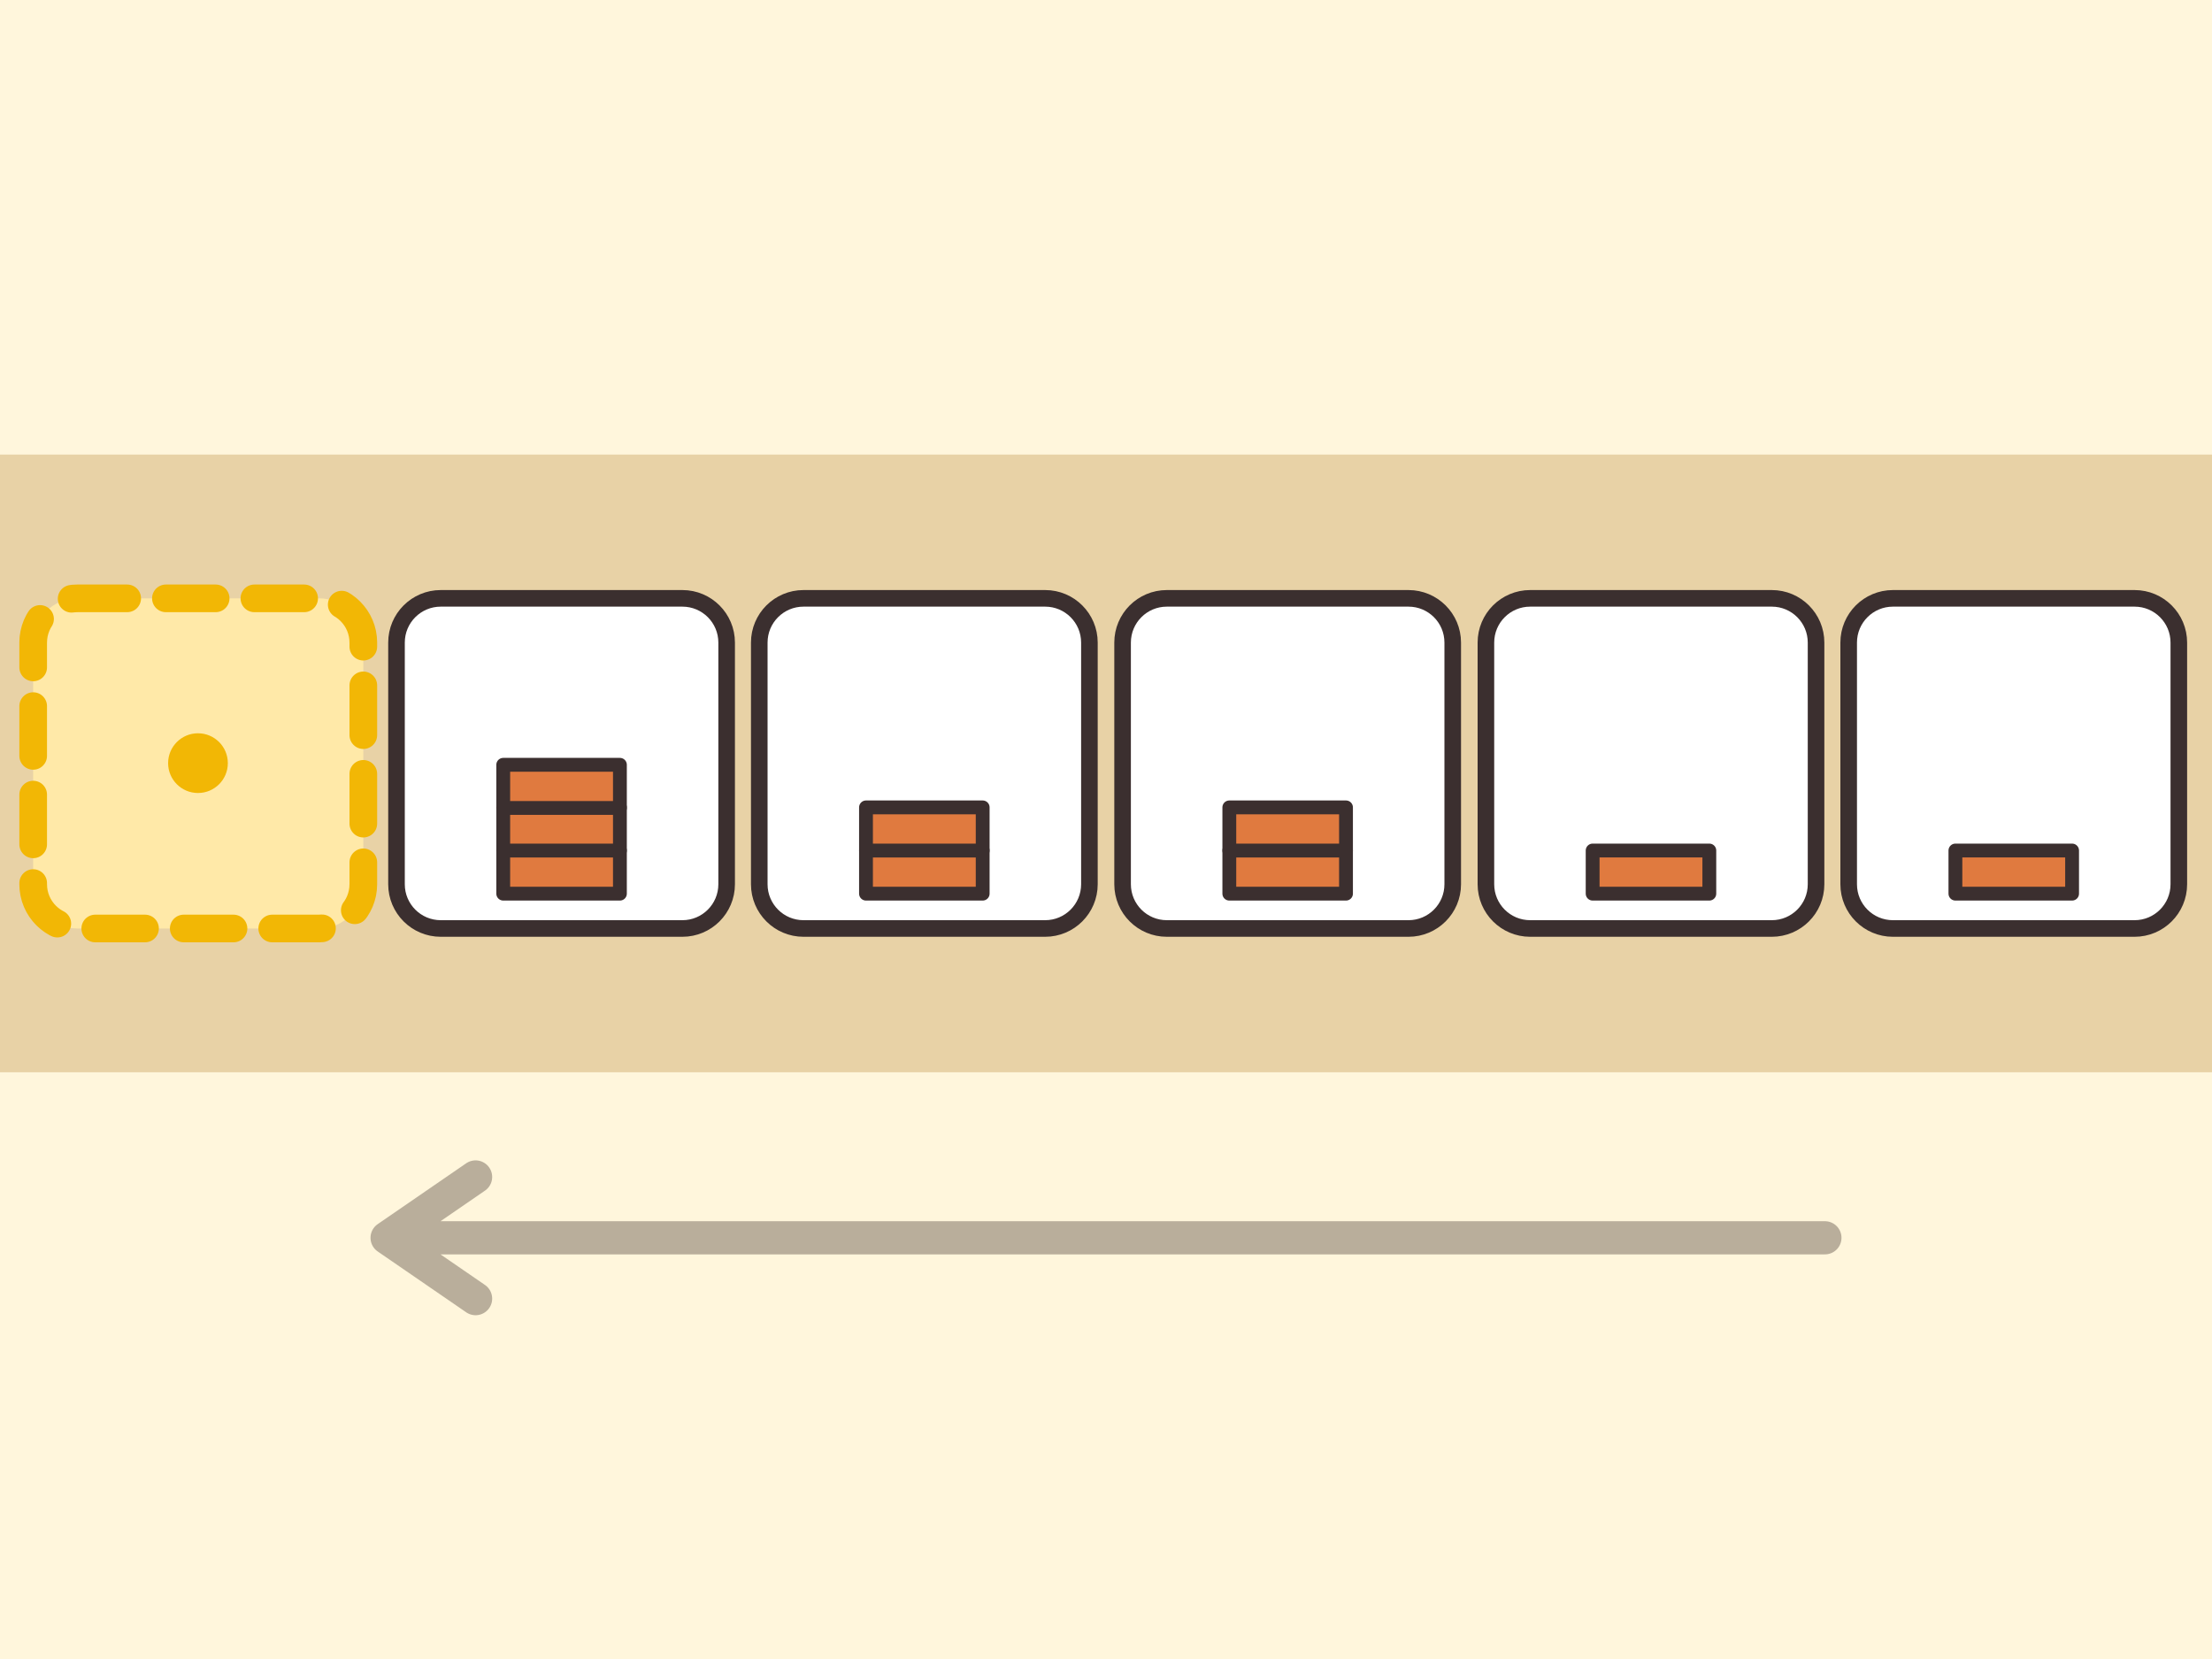
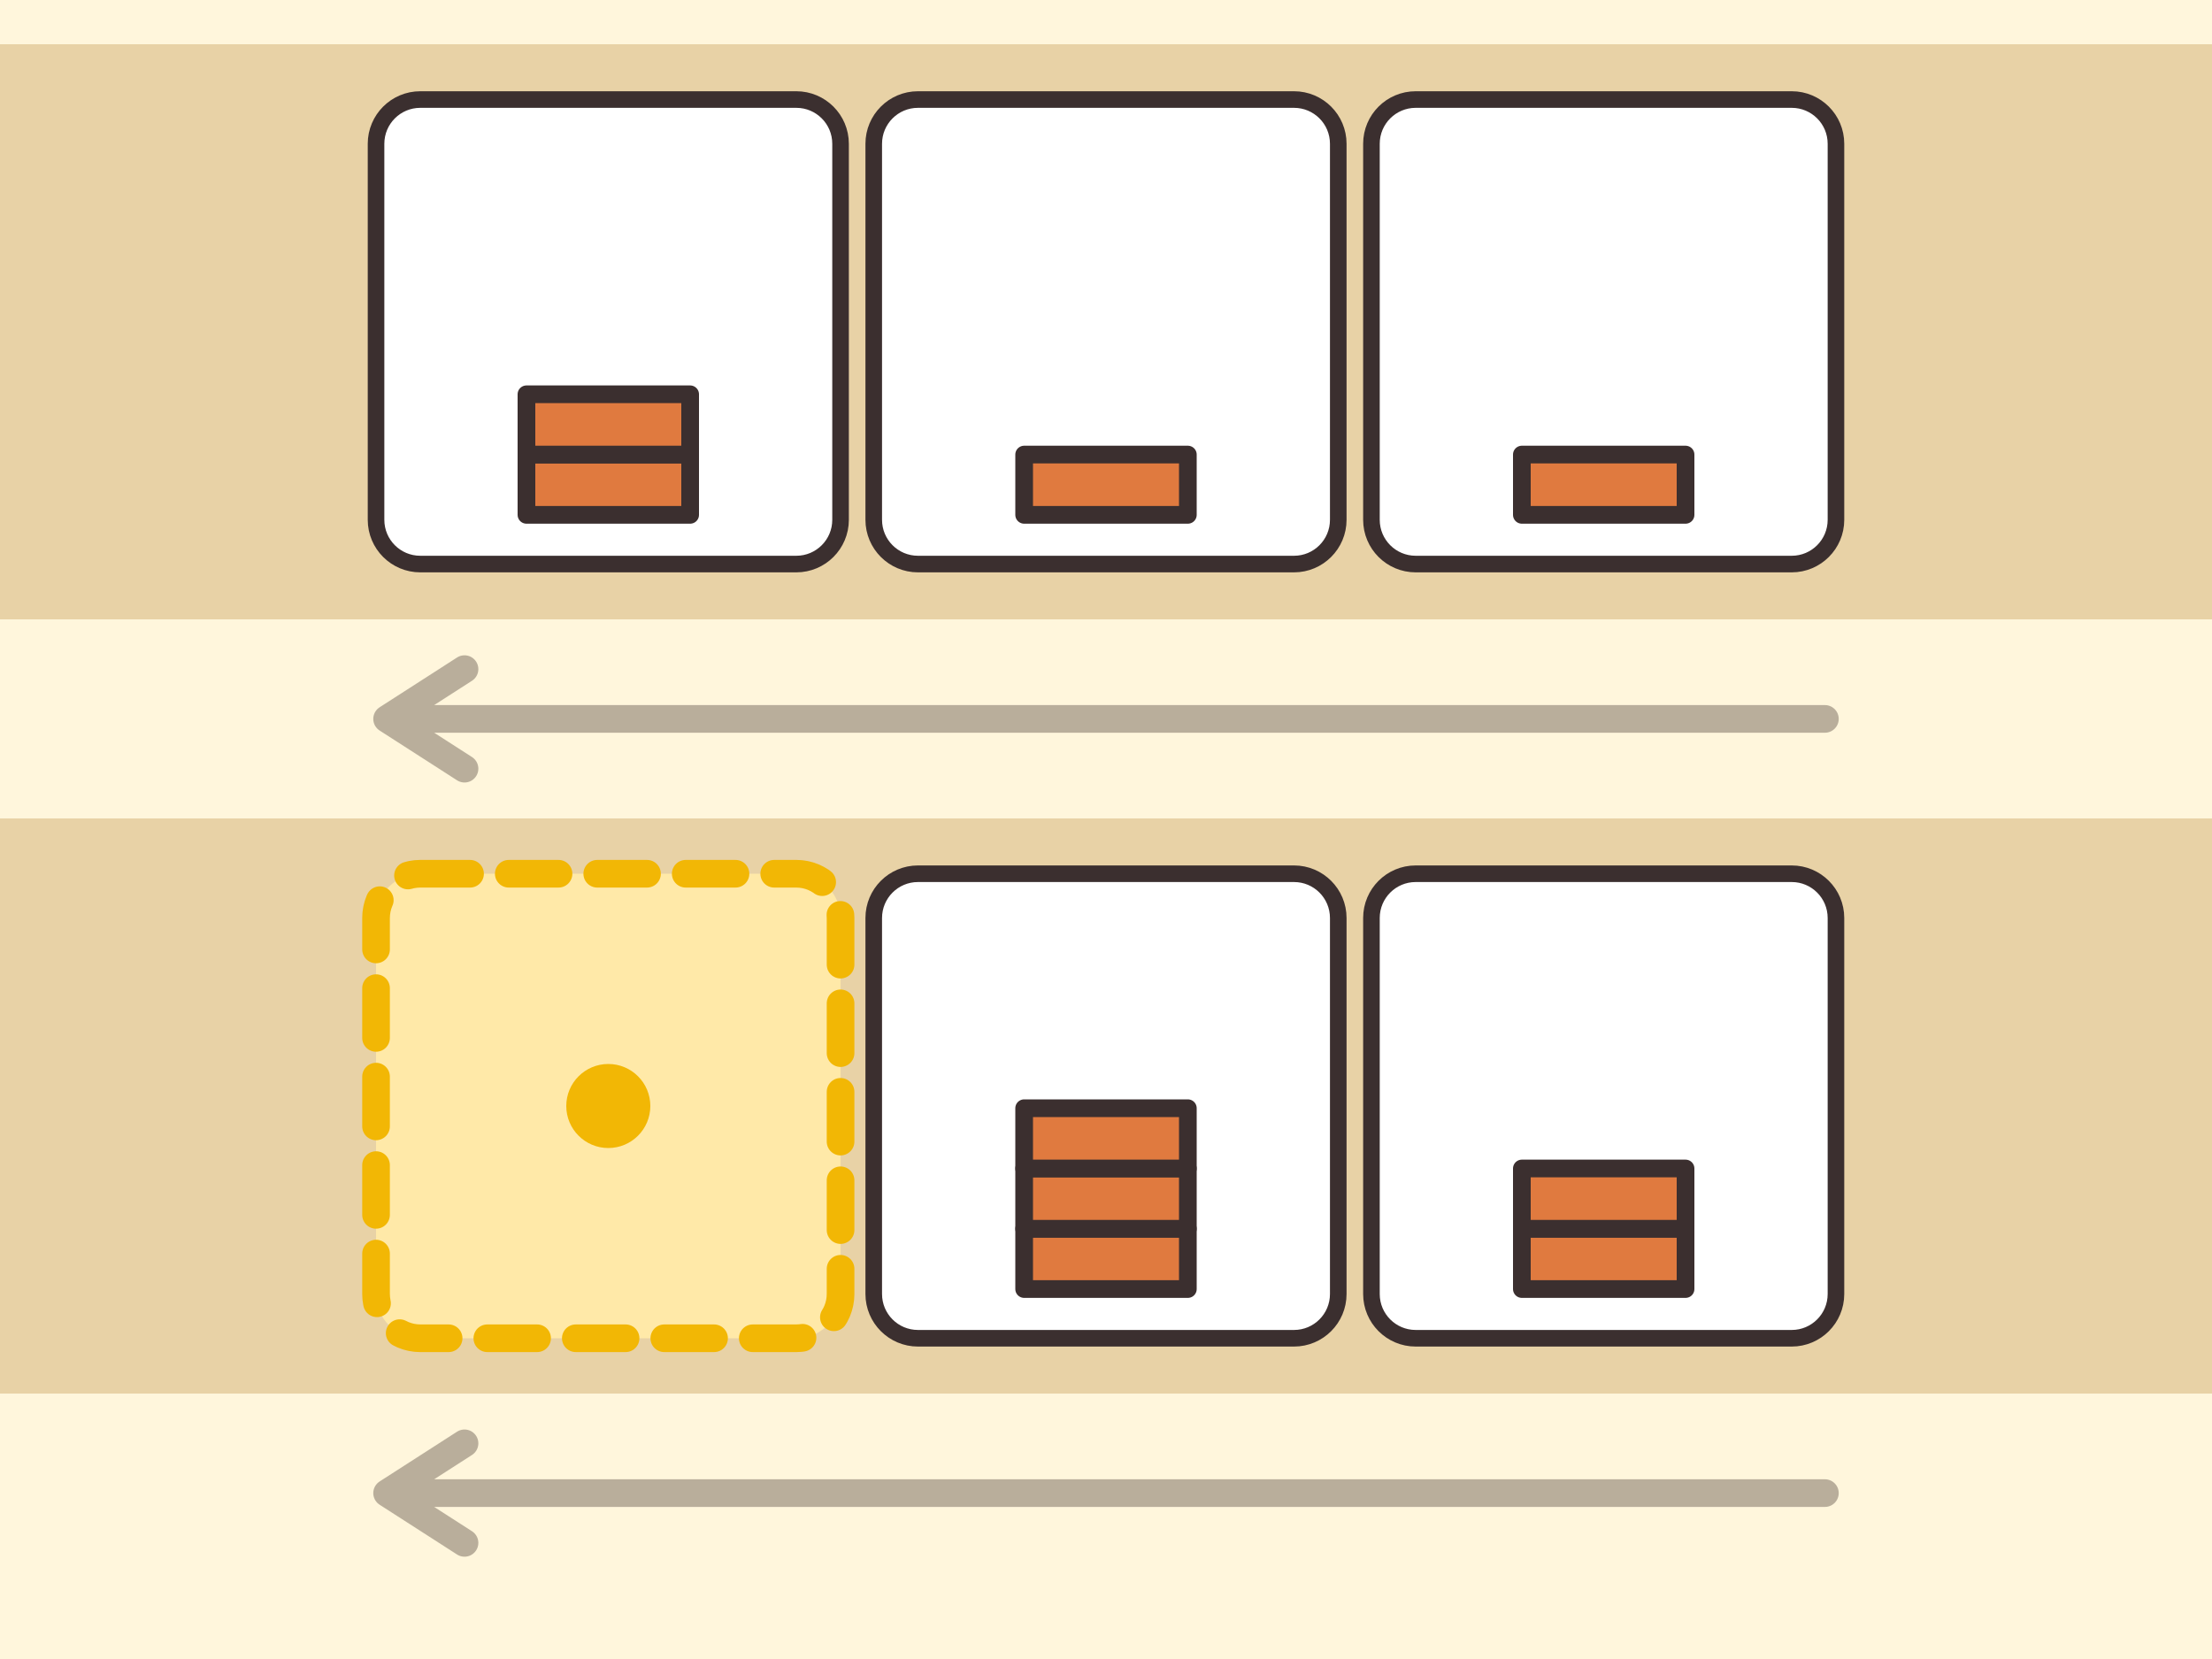
<svg xmlns="http://www.w3.org/2000/svg" viewBox="0 0 400 300">
  <rect width="400" height="300" fill="#fff6dc" />
-   <rect x="0" y="82.2" width="400" height="111.7" fill="#e8d2a6" />
-   <rect x="334.3" y="108.2" width="59.7" height="59.7" rx="8" fill="#ffffff" stroke="#3b2f2f" stroke-width="3" />
-   <rect x="353.6" y="153.8" width="21.1" height="7.8" fill="#e07a3f" stroke="#3b2f2f" stroke-width="2.5" stroke-linejoin="round" />
-   <rect x="268.7" y="108.2" width="59.7" height="59.7" rx="8" fill="#ffffff" stroke="#3b2f2f" stroke-width="3" />
-   <rect x="288.0" y="153.8" width="21.1" height="7.8" fill="#e07a3f" stroke="#3b2f2f" stroke-width="2.5" stroke-linejoin="round" />
-   <rect x="203.0" y="108.2" width="59.7" height="59.7" rx="8" fill="#ffffff" stroke="#3b2f2f" stroke-width="3" />
-   <rect x="222.3" y="153.8" width="21.1" height="7.8" fill="#e07a3f" stroke="#3b2f2f" stroke-width="2.5" stroke-linejoin="round" />
-   <rect x="222.3" y="146.0" width="21.1" height="7.8" fill="#e07a3f" stroke="#3b2f2f" stroke-width="2.5" stroke-linejoin="round" />
-   <rect x="137.3" y="108.2" width="59.7" height="59.7" rx="8" fill="#ffffff" stroke="#3b2f2f" stroke-width="3" />
-   <rect x="156.6" y="153.8" width="21.1" height="7.8" fill="#e07a3f" stroke="#3b2f2f" stroke-width="2.5" stroke-linejoin="round" />
-   <rect x="156.6" y="146.0" width="21.1" height="7.8" fill="#e07a3f" stroke="#3b2f2f" stroke-width="2.5" stroke-linejoin="round" />
-   <rect x="71.7" y="108.2" width="59.7" height="59.7" rx="8" fill="#ffffff" stroke="#3b2f2f" stroke-width="3" />
-   <rect x="91.0" y="153.8" width="21.1" height="7.8" fill="#e07a3f" stroke="#3b2f2f" stroke-width="2.5" stroke-linejoin="round" />
-   <rect x="91.0" y="146.0" width="21.1" height="7.8" fill="#e07a3f" stroke="#3b2f2f" stroke-width="2.5" stroke-linejoin="round" />
-   <rect x="91.0" y="138.3" width="21.1" height="7.8" fill="#e07a3f" stroke="#3b2f2f" stroke-width="2.5" stroke-linejoin="round" />
-   <rect x="6.0" y="108.2" width="59.7" height="59.7" rx="8" fill="#ffe9a8" stroke="#f2b705" stroke-width="5" stroke-dasharray="9 7" stroke-linecap="round" />
-   <circle cx="35.8" cy="138.0" r="5.4" fill="#f2b705" />
-   <path d="M330 223.833H70M86 212.833L70 223.833L86 234.833" fill="none" stroke="#b9ae9b" stroke-width="6" stroke-linecap="round" stroke-linejoin="round" />
+   <rect x="0" y="8.0" width="400" height="104.0" fill="#e8d2a6" />
+   <rect x="248.0" y="18.0" width="84.0" height="84.0" rx="8" fill="#ffffff" stroke="#3b2f2f" stroke-width="3" />
+   <rect x="275.2" y="82.2" width="29.6" height="10.9" fill="#e07a3f" stroke="#3b2f2f" stroke-width="3.2" stroke-linejoin="round" />
+   <rect x="158.0" y="18.0" width="84.0" height="84.0" rx="8" fill="#ffffff" stroke="#3b2f2f" stroke-width="3" />
+   <rect x="185.2" y="82.2" width="29.6" height="10.9" fill="#e07a3f" stroke="#3b2f2f" stroke-width="3.2" stroke-linejoin="round" />
+   <rect x="68.0" y="18.0" width="84.0" height="84.0" rx="8" fill="#ffffff" stroke="#3b2f2f" stroke-width="3" />
+   <rect x="95.2" y="82.2" width="29.6" height="10.9" fill="#e07a3f" stroke="#3b2f2f" stroke-width="3.2" stroke-linejoin="round" />
+   <rect x="95.2" y="71.3" width="29.6" height="10.9" fill="#e07a3f" stroke="#3b2f2f" stroke-width="3.2" stroke-linejoin="round" />
+   <path d="M330 130.0H70M84 121.0L70 130.0L84 139.0" fill="none" stroke="#b9ae9b" stroke-width="5" stroke-linecap="round" stroke-linejoin="round" />
+   <rect x="0" y="148.0" width="400" height="104.0" fill="#e8d2a6" />
+   <rect x="248.0" y="158.0" width="84.0" height="84.0" rx="8" fill="#ffffff" stroke="#3b2f2f" stroke-width="3" />
+   <rect x="275.2" y="222.2" width="29.6" height="10.9" fill="#e07a3f" stroke="#3b2f2f" stroke-width="3.2" stroke-linejoin="round" />
+   <rect x="275.2" y="211.3" width="29.6" height="10.9" fill="#e07a3f" stroke="#3b2f2f" stroke-width="3.2" stroke-linejoin="round" />
+   <rect x="158.0" y="158.0" width="84.0" height="84.0" rx="8" fill="#ffffff" stroke="#3b2f2f" stroke-width="3" />
+   <rect x="185.2" y="222.2" width="29.6" height="10.9" fill="#e07a3f" stroke="#3b2f2f" stroke-width="3.2" stroke-linejoin="round" />
+   <rect x="185.2" y="211.3" width="29.6" height="10.9" fill="#e07a3f" stroke="#3b2f2f" stroke-width="3.2" stroke-linejoin="round" />
+   <rect x="185.2" y="200.4" width="29.6" height="10.9" fill="#e07a3f" stroke="#3b2f2f" stroke-width="3.2" stroke-linejoin="round" />
+   <rect x="68.0" y="158.0" width="84.0" height="84.0" rx="8" fill="#ffe9a8" stroke="#f2b705" stroke-width="5" stroke-dasharray="9 7" stroke-linecap="round" />
+   <circle cx="110.0" cy="200.0" r="7.6" fill="#f2b705" />
+   <path d="M330 270.0H70M84 261.0L70 270.0L84 279.0" fill="none" stroke="#b9ae9b" stroke-width="5" stroke-linecap="round" stroke-linejoin="round" />
</svg>
